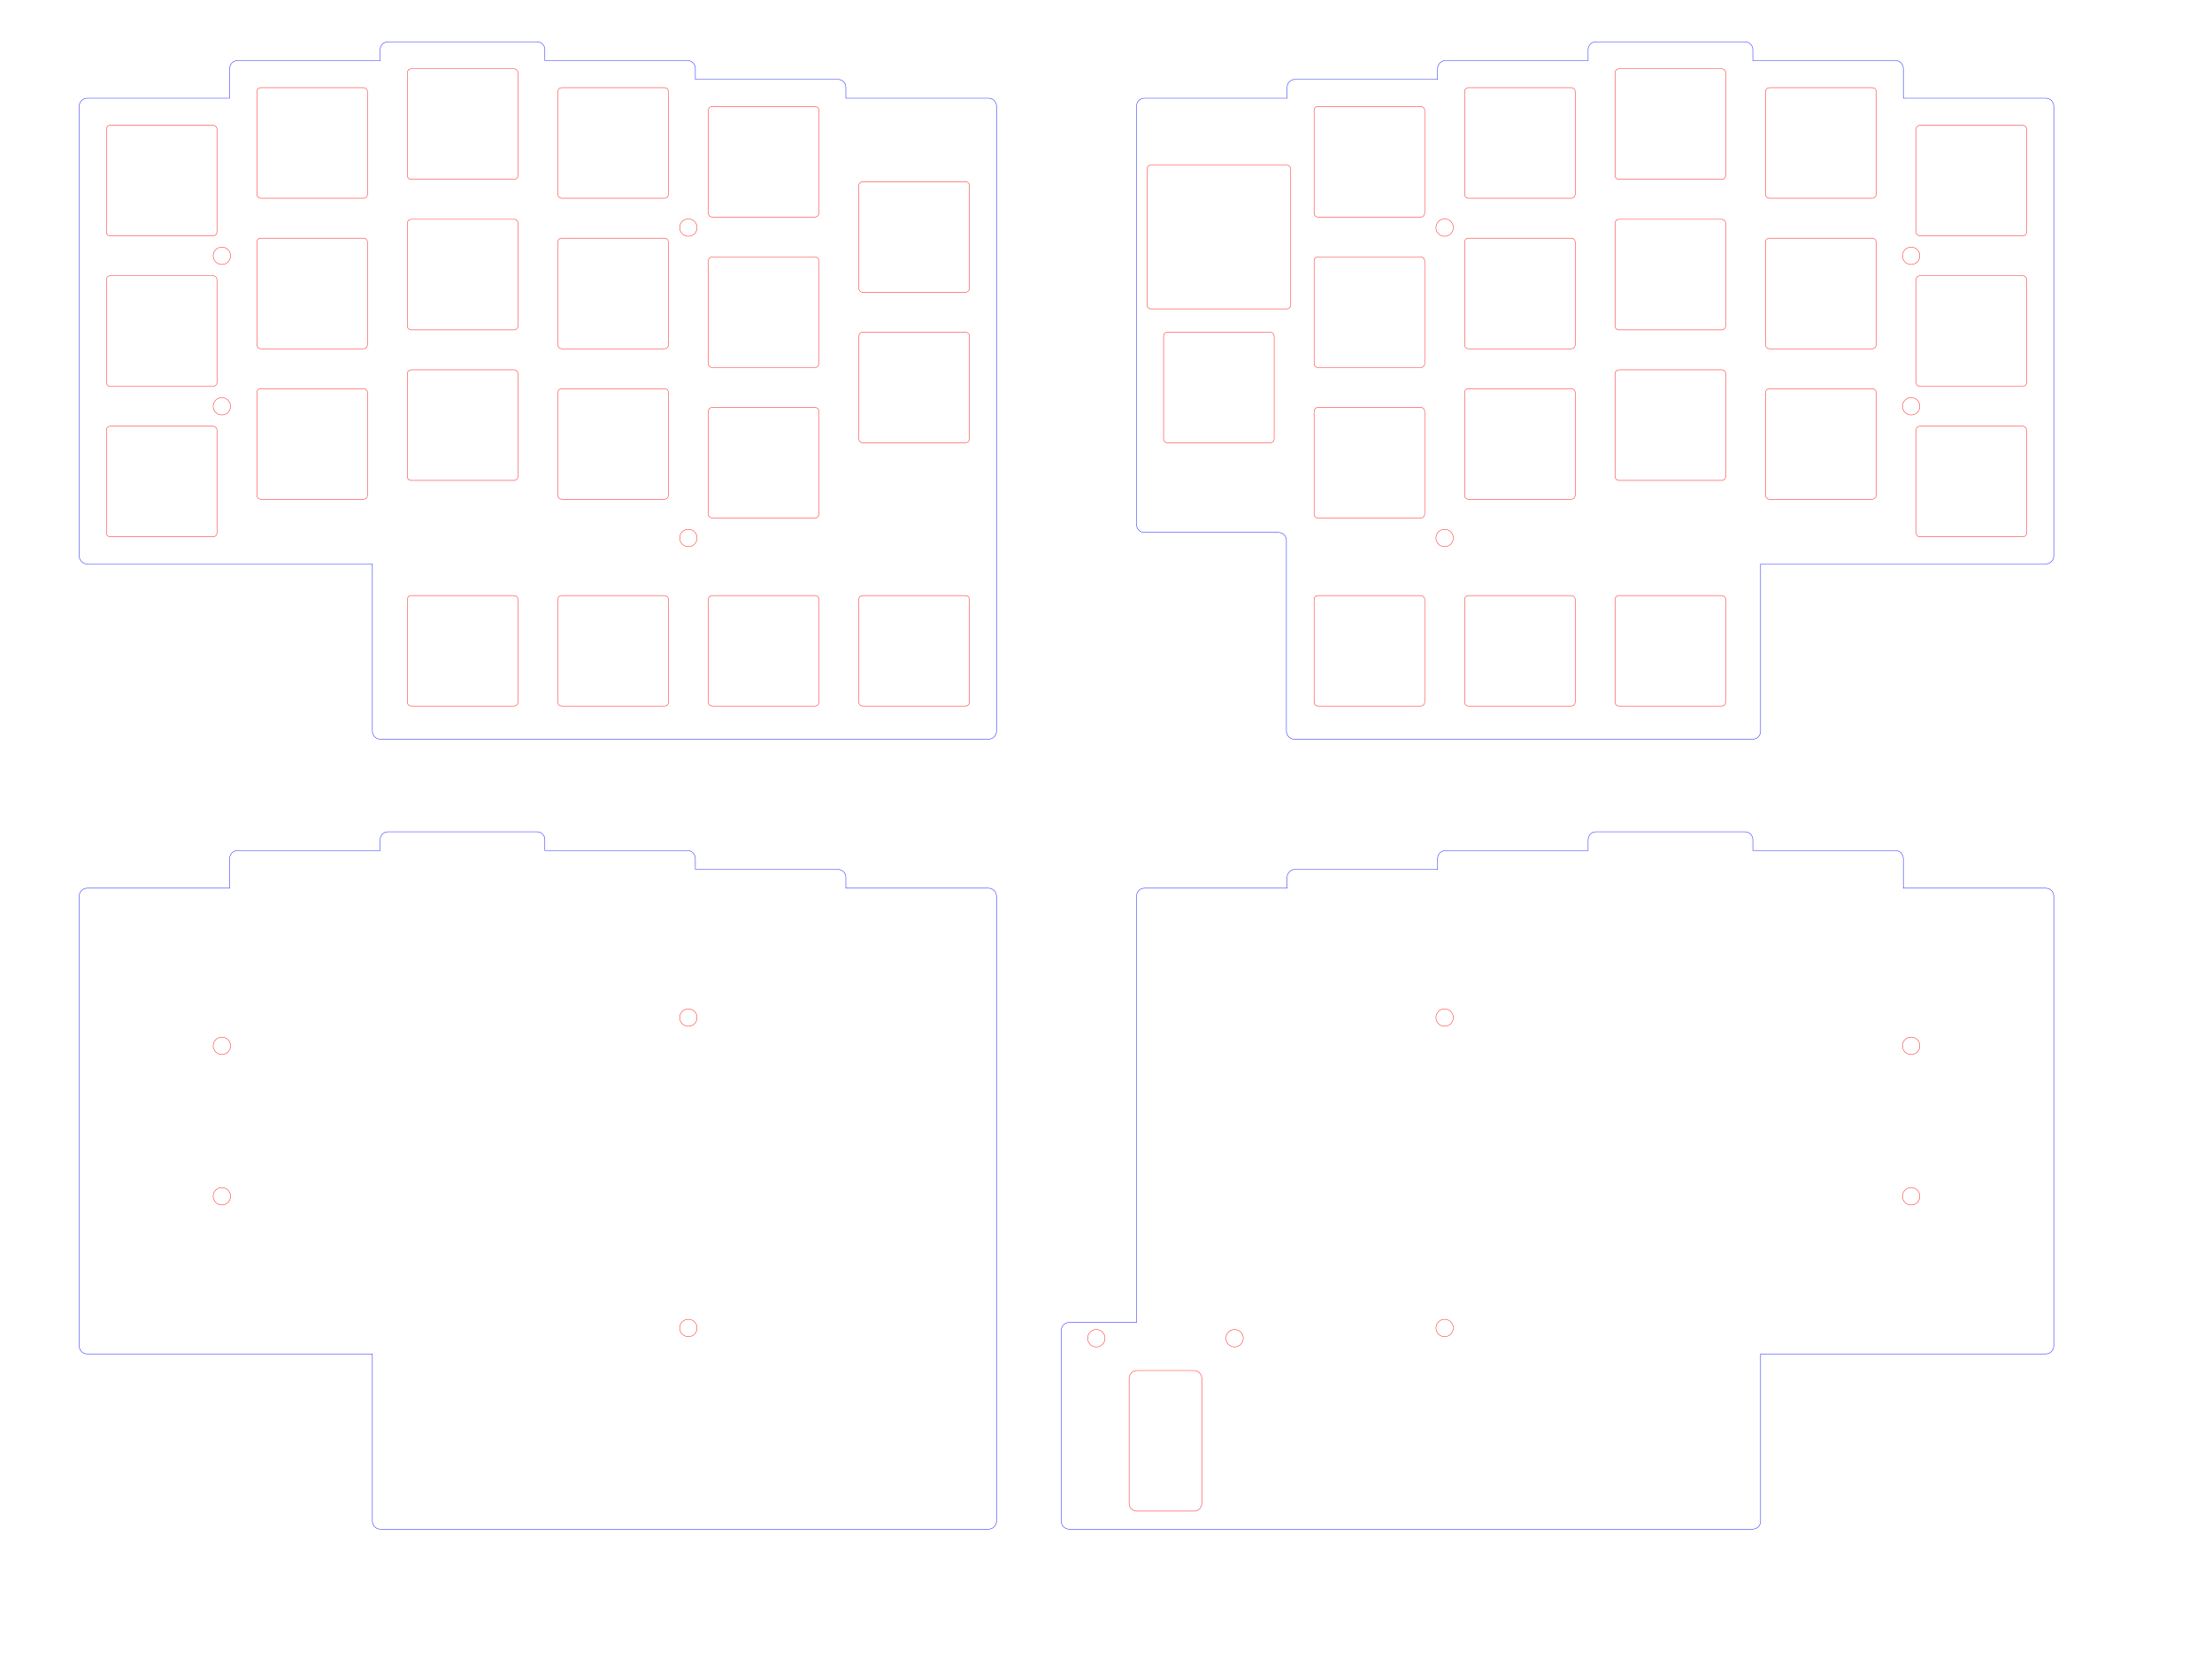
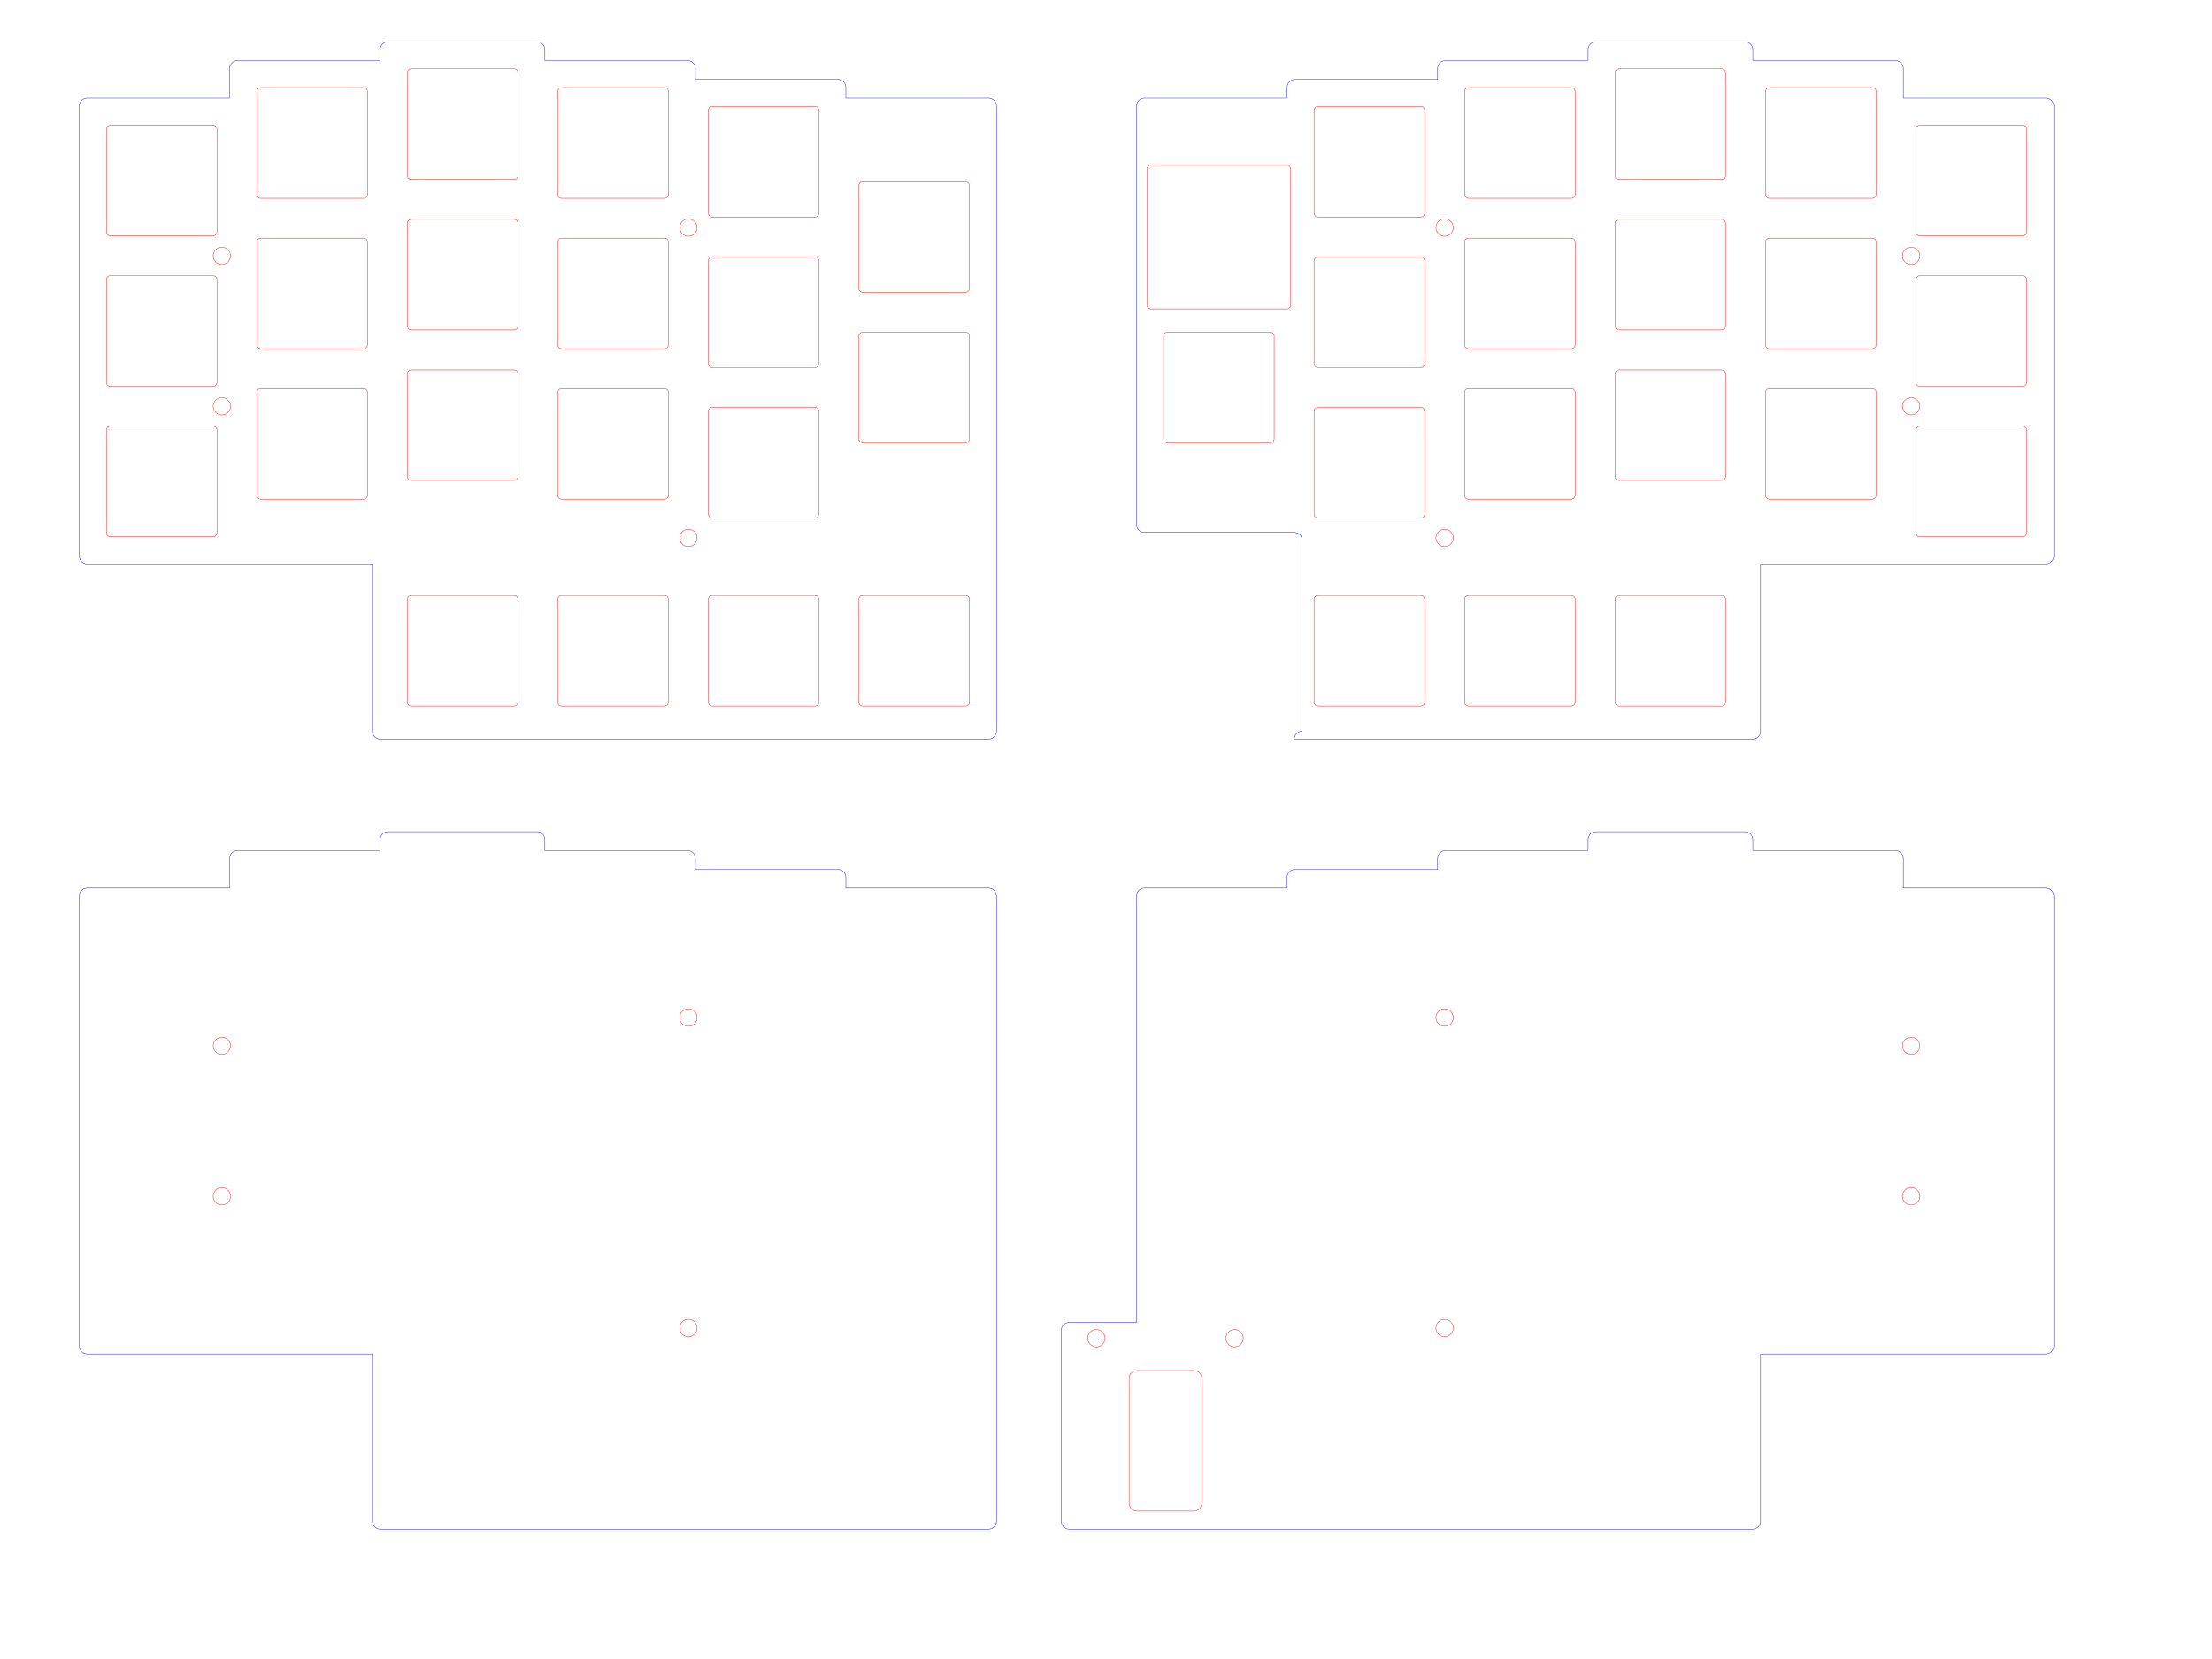
<svg xmlns="http://www.w3.org/2000/svg" version="1.1" width="280.0mm" height="210.0mm" viewBox="0 0 280.0 210.0">
  <g id="CUT2" style="fill:none;stroke:#0000ff;stroke-width:0.05">
    <path d="M 10.03,13.431 A 1,1 0 0 1 11.03,12.431 L 29.072,12.431 L 29.072,8.669 A 1,1 0 0 1 30.072,7.669 L 48.122,7.669 L 48.122,6.287 A 1,1 0 0 1 49.122,5.287 L 67.972,5.287 A 1,1 0 0 1 68.972,6.287 L 68.972,7.669 L 87.022,7.669 A 1,1 0 0 1 88.022,8.669 L 88.022,10.05 L 106.072,10.05 A 1,1 0 0 1 107.072,11.05 L 107.072,12.431 L 125.138,12.431 A 1,1 0 0 1 126.138,13.431 L 126.138,92.562 A 1,1 0 0 1 125.138,93.562 L 48.138,93.562 A 1,1 0 0 1 47.138,92.562 L 47.138,71.381 L 11.03,71.381 A 1,1 0 0 1 10.03,70.381 L 10.03,13.431 Z" />
-     <path d="M 143.863,13.431 A 1,1 0 0 1 144.863,12.431 L 162.928,12.431 L 162.928,11.05 A 1,1 0 0 1 163.928,10.05 L 181.978,10.05 L 181.978,8.669 A 1,1 0 0 1 182.978,7.669 L 201.028,7.669 L 201.028,6.287 A 1,1 0 0 1 202.028,5.287 L 220.878,5.287 A 1,1 0 0 1 221.878,6.287 L 221.878,7.669 L 239.928,7.669 A 1,1 0 0 1 240.928,8.669 L 240.928,12.431 L 258.97,12.431 A 1,1 0 0 1 259.97,13.431 L 259.97,70.381 A 1,1 0 0 1 258.97,71.381 L 222.863,71.381 L 222.863,92.562 A 1,1 0 0 1 221.863,93.562 L 163.838,93.562 A 1,1 0 0 1 162.838,92.562 L 162.838,68.4 A 1,1 0 0 0 161.838,67.4 L 144.863,67.4 A 1,1 0 0 1 143.863,66.4 L 143.863,13.431 Z" />
+     <path d="M 143.863,13.431 A 1,1 0 0 1 144.863,12.431 L 162.928,12.431 L 162.928,11.05 A 1,1 0 0 1 163.928,10.05 L 181.978,10.05 L 181.978,8.669 A 1,1 0 0 1 182.978,7.669 L 201.028,7.669 L 201.028,6.287 A 1,1 0 0 1 202.028,5.287 L 220.878,5.287 A 1,1 0 0 1 221.878,6.287 L 221.878,7.669 L 239.928,7.669 A 1,1 0 0 1 240.928,8.669 L 240.928,12.431 L 258.97,12.431 A 1,1 0 0 1 259.97,13.431 L 259.97,70.381 A 1,1 0 0 1 258.97,71.381 L 222.863,71.381 L 222.863,92.562 A 1,1 0 0 1 221.863,93.562 L 163.838,93.562 A 1,1 0 0 1 164.838,92.562 L 164.838,68.4 A 1,1 0 0 0 163.838,67.4 L 144.863,67.4 A 1,1 0 0 1 143.863,66.4 L 143.863,13.431 Z" />
    <path d="M 10.03,113.431 A 1,1 0 0 1 11.03,112.431 L 29.072,112.431 L 29.072,108.669 A 1,1 0 0 1 30.072,107.669 L 48.122,107.669 L 48.122,106.287 A 1,1 0 0 1 49.122,105.287 L 67.972,105.287 A 1,1 0 0 1 68.972,106.287 L 68.972,107.669 L 87.022,107.669 A 1,1 0 0 1 88.022,108.669 L 88.022,110.05 L 106.072,110.05 A 1,1 0 0 1 107.072,111.05 L 107.072,112.431 L 125.138,112.431 A 1,1 0 0 1 126.138,113.431 L 126.138,192.562 A 1,1 0 0 1 125.138,193.562 L 48.138,193.562 A 1,1 0 0 1 47.138,192.562 L 47.138,171.381 L 11.03,171.381 A 1,1 0 0 1 10.03,170.381 L 10.03,113.431 Z" />
    <path d="M 143.863,113.431 A 1,1 0 0 1 144.863,112.431 L 162.928,112.431 L 162.928,111.05 A 1,1 0 0 1 163.928,110.05 L 181.978,110.05 L 181.978,108.669 A 1,1 0 0 1 182.978,107.669 L 201.028,107.669 L 201.028,106.287 A 1,1 0 0 1 202.028,105.287 L 220.878,105.287 A 1,1 0 0 1 221.878,106.287 L 221.878,107.669 L 239.928,107.669 A 1,1 0 0 1 240.928,108.669 L 240.928,112.431 L 258.97,112.431 A 1,1 0 0 1 259.97,113.431 L 259.97,170.381 A 1,1 0 0 1 258.97,171.381 L 222.863,171.381 L 222.863,192.562 A 1,1 0 0 1 221.863,193.562 L 135.338,193.562 A 1,1 0 0 1 134.338,192.562 L 134.338,168.4 A 1,1 0 0 1 135.338,167.4 L 143.863,167.4 L 143.863,113.431 Z" />
  </g>
  <g id="CUT1" style="fill:none;stroke:#ff0000;stroke-width:0.05">
    <path d="M 13.463,16.356 A 0.5,0.5 0 0 1 13.963,15.856 L 26.962,15.856 A 0.5,0.5 0 0 1 27.462,16.356 L 27.462,29.356 A 0.5,0.5 0 0 1 26.962,29.856 L 13.963,29.856 A 0.5,0.5 0 0 1 13.463,29.356 L 13.463,16.356 Z" />
    <path d="M 13.463,35.406 A 0.5,0.5 0 0 1 13.963,34.906 L 26.962,34.906 A 0.5,0.5 0 0 1 27.462,35.406 L 27.462,48.406 A 0.5,0.5 0 0 1 26.962,48.906 L 13.963,48.906 A 0.5,0.5 0 0 1 13.463,48.406 L 13.463,35.406 Z" />
    <path d="M 13.463,54.456 A 0.5,0.5 0 0 1 13.963,53.956 L 26.962,53.956 A 0.5,0.5 0 0 1 27.462,54.456 L 27.462,67.456 A 0.5,0.5 0 0 1 26.962,67.956 L 13.963,67.956 A 0.5,0.5 0 0 1 13.463,67.456 L 13.463,54.456 Z" />
    <path d="M 32.513,11.594 A 0.5,0.5 0 0 1 33.013,11.094 L 46.013,11.094 A 0.5,0.5 0 0 1 46.513,11.594 L 46.513,24.594 A 0.5,0.5 0 0 1 46.013,25.094 L 33.013,25.094 A 0.5,0.5 0 0 1 32.513,24.594 L 32.513,11.594 Z" />
    <path d="M 32.513,30.644 A 0.5,0.5 0 0 1 33.013,30.144 L 46.013,30.144 A 0.5,0.5 0 0 1 46.513,30.644 L 46.513,43.644 A 0.5,0.5 0 0 1 46.013,44.144 L 33.013,44.144 A 0.5,0.5 0 0 1 32.513,43.644 L 32.513,30.644 Z" />
    <path d="M 32.513,49.694 A 0.5,0.5 0 0 1 33.013,49.194 L 46.013,49.194 A 0.5,0.5 0 0 1 46.513,49.694 L 46.513,62.694 A 0.5,0.5 0 0 1 46.013,63.194 L 33.013,63.194 A 0.5,0.5 0 0 1 32.513,62.694 L 32.513,49.694 Z" />
    <path d="M 51.562,9.213 A 0.5,0.5 0 0 1 52.062,8.713 L 65.062,8.713 A 0.5,0.5 0 0 1 65.562,9.213 L 65.562,22.212 A 0.5,0.5 0 0 1 65.062,22.712 L 52.062,22.712 A 0.5,0.5 0 0 1 51.562,22.212 L 51.562,9.213 Z" />
    <path d="M 51.562,28.262 A 0.5,0.5 0 0 1 52.062,27.762 L 65.062,27.762 A 0.5,0.5 0 0 1 65.562,28.262 L 65.562,41.263 A 0.5,0.5 0 0 1 65.062,41.763 L 52.062,41.763 A 0.5,0.5 0 0 1 51.562,41.263 L 51.562,28.262 Z" />
    <path d="M 51.562,47.312 A 0.5,0.5 0 0 1 52.062,46.812 L 65.062,46.812 A 0.5,0.5 0 0 1 65.562,47.312 L 65.562,60.312 A 0.5,0.5 0 0 1 65.062,60.812 L 52.062,60.812 A 0.5,0.5 0 0 1 51.562,60.312 L 51.562,47.312 Z" />
    <path d="M 70.612,11.594 A 0.5,0.5 0 0 1 71.112,11.094 L 84.112,11.094 A 0.5,0.5 0 0 1 84.612,11.594 L 84.612,24.594 A 0.5,0.5 0 0 1 84.112,25.094 L 71.112,25.094 A 0.5,0.5 0 0 1 70.612,24.594 L 70.612,11.594 Z" />
    <path d="M 70.612,30.644 A 0.5,0.5 0 0 1 71.112,30.144 L 84.112,30.144 A 0.5,0.5 0 0 1 84.612,30.644 L 84.612,43.644 A 0.5,0.5 0 0 1 84.112,44.144 L 71.112,44.144 A 0.5,0.5 0 0 1 70.612,43.644 L 70.612,30.644 Z" />
    <path d="M 70.612,49.694 A 0.5,0.5 0 0 1 71.112,49.194 L 84.112,49.194 A 0.5,0.5 0 0 1 84.612,49.694 L 84.612,62.694 A 0.5,0.5 0 0 1 84.112,63.194 L 71.112,63.194 A 0.5,0.5 0 0 1 70.612,62.694 L 70.612,49.694 Z" />
    <path d="M 89.662,13.975 A 0.5,0.5 0 0 1 90.162,13.475 L 103.162,13.475 A 0.5,0.5 0 0 1 103.662,13.975 L 103.662,26.975 A 0.5,0.5 0 0 1 103.162,27.475 L 90.162,27.475 A 0.5,0.5 0 0 1 89.662,26.975 L 89.662,13.975 Z" />
    <path d="M 89.662,33.025 A 0.5,0.5 0 0 1 90.162,32.525 L 103.162,32.525 A 0.5,0.5 0 0 1 103.662,33.025 L 103.662,46.025 A 0.5,0.5 0 0 1 103.162,46.525 L 90.162,46.525 A 0.5,0.5 0 0 1 89.662,46.025 L 89.662,33.025 Z" />
    <path d="M 89.662,52.075 A 0.5,0.5 0 0 1 90.162,51.575 L 103.162,51.575 A 0.5,0.5 0 0 1 103.662,52.075 L 103.662,65.075 A 0.5,0.5 0 0 1 103.162,65.575 L 90.162,65.575 A 0.5,0.5 0 0 1 89.662,65.075 L 89.662,52.075 Z" />
    <path d="M 108.713,23.5 A 0.5,0.5 0 0 1 109.213,23 L 122.213,23 A 0.5,0.5 0 0 1 122.713,23.5 L 122.713,36.5 A 0.5,0.5 0 0 1 122.213,37 L 109.213,37 A 0.5,0.5 0 0 1 108.713,36.5 L 108.713,23.5 Z" />
    <path d="M 108.713,42.55 A 0.5,0.5 0 0 1 109.213,42.05 L 122.213,42.05 A 0.5,0.5 0 0 1 122.713,42.55 L 122.713,55.55 A 0.5,0.5 0 0 1 122.213,56.05 L 109.213,56.05 A 0.5,0.5 0 0 1 108.713,55.55 L 108.713,42.55 Z" />
    <path d="M 51.562,75.888 A 0.5,0.5 0 0 1 52.062,75.388 L 65.062,75.388 A 0.5,0.5 0 0 1 65.562,75.888 L 65.562,88.888 A 0.5,0.5 0 0 1 65.062,89.388 L 52.062,89.388 A 0.5,0.5 0 0 1 51.562,88.888 L 51.562,75.888 Z" />
    <path d="M 70.612,75.888 A 0.5,0.5 0 0 1 71.112,75.388 L 84.112,75.388 A 0.5,0.5 0 0 1 84.612,75.888 L 84.612,88.888 A 0.5,0.5 0 0 1 84.112,89.388 L 71.112,89.388 A 0.5,0.5 0 0 1 70.612,88.888 L 70.612,75.888 Z" />
    <path d="M 89.662,75.888 A 0.5,0.5 0 0 1 90.162,75.388 L 103.162,75.388 A 0.5,0.5 0 0 1 103.662,75.888 L 103.662,88.888 A 0.5,0.5 0 0 1 103.162,89.388 L 90.162,89.388 A 0.5,0.5 0 0 1 89.662,88.888 L 89.662,75.888 Z" />
    <path d="M 108.713,75.888 A 0.5,0.5 0 0 1 109.213,75.388 L 122.213,75.388 A 0.5,0.5 0 0 1 122.713,75.888 L 122.713,88.888 A 0.5,0.5 0 0 1 122.213,89.388 L 109.213,89.388 A 0.5,0.5 0 0 1 108.713,88.888 L 108.713,75.888 Z" />
    <path d="M 26.983,32.381 A 1.1,1.1 0 1 0 29.183,32.381 A 1.1,1.1 0 1 0 26.983,32.381 Z" />
    <path d="M 26.983,51.431 A 1.1,1.1 0 1 0 29.183,51.431 A 1.1,1.1 0 1 0 26.983,51.431 Z" />
    <path d="M 86.037,28.809 A 1.1,1.1 0 1 0 88.237,28.809 A 1.1,1.1 0 1 0 86.037,28.809 Z" />
    <path d="M 86.037,68.1 A 1.1,1.1 0 1 0 88.237,68.1 A 1.1,1.1 0 1 0 86.037,68.1 Z" />
    <path d="M 242.537,16.356 A 0.5,0.5 0 0 1 243.037,15.856 L 256.038,15.856 A 0.5,0.5 0 0 1 256.538,16.356 L 256.538,29.356 A 0.5,0.5 0 0 1 256.038,29.856 L 243.037,29.856 A 0.5,0.5 0 0 1 242.537,29.356 L 242.537,16.356 Z" />
    <path d="M 242.537,35.406 A 0.5,0.5 0 0 1 243.037,34.906 L 256.038,34.906 A 0.5,0.5 0 0 1 256.538,35.406 L 256.538,48.406 A 0.5,0.5 0 0 1 256.038,48.906 L 243.037,48.906 A 0.5,0.5 0 0 1 242.537,48.406 L 242.537,35.406 Z" />
    <path d="M 242.537,54.456 A 0.5,0.5 0 0 1 243.037,53.956 L 256.038,53.956 A 0.5,0.5 0 0 1 256.538,54.456 L 256.538,67.456 A 0.5,0.5 0 0 1 256.038,67.956 L 243.037,67.956 A 0.5,0.5 0 0 1 242.537,67.456 L 242.537,54.456 Z" />
    <path d="M 223.488,11.594 A 0.5,0.5 0 0 1 223.988,11.094 L 236.988,11.094 A 0.5,0.5 0 0 1 237.488,11.594 L 237.488,24.594 A 0.5,0.5 0 0 1 236.988,25.094 L 223.988,25.094 A 0.5,0.5 0 0 1 223.488,24.594 L 223.488,11.594 Z" />
    <path d="M 223.488,30.644 A 0.5,0.5 0 0 1 223.988,30.144 L 236.988,30.144 A 0.5,0.5 0 0 1 237.488,30.644 L 237.488,43.644 A 0.5,0.5 0 0 1 236.988,44.144 L 223.988,44.144 A 0.5,0.5 0 0 1 223.488,43.644 L 223.488,30.644 Z" />
    <path d="M 223.488,49.694 A 0.5,0.5 0 0 1 223.988,49.194 L 236.988,49.194 A 0.5,0.5 0 0 1 237.488,49.694 L 237.488,62.694 A 0.5,0.5 0 0 1 236.988,63.194 L 223.988,63.194 A 0.5,0.5 0 0 1 223.488,62.694 L 223.488,49.694 Z" />
    <path d="M 204.438,9.213 A 0.5,0.5 0 0 1 204.938,8.713 L 217.938,8.713 A 0.5,0.5 0 0 1 218.438,9.213 L 218.438,22.212 A 0.5,0.5 0 0 1 217.938,22.712 L 204.938,22.712 A 0.5,0.5 0 0 1 204.438,22.212 L 204.438,9.213 Z" />
    <path d="M 204.438,28.262 A 0.5,0.5 0 0 1 204.938,27.762 L 217.938,27.762 A 0.5,0.5 0 0 1 218.438,28.262 L 218.438,41.263 A 0.5,0.5 0 0 1 217.938,41.763 L 204.938,41.763 A 0.5,0.5 0 0 1 204.438,41.263 L 204.438,28.262 Z" />
    <path d="M 204.438,47.312 A 0.5,0.5 0 0 1 204.938,46.812 L 217.938,46.812 A 0.5,0.5 0 0 1 218.438,47.312 L 218.438,60.312 A 0.5,0.5 0 0 1 217.938,60.812 L 204.938,60.812 A 0.5,0.5 0 0 1 204.438,60.312 L 204.438,47.312 Z" />
    <path d="M 185.387,11.594 A 0.5,0.5 0 0 1 185.887,11.094 L 198.887,11.094 A 0.5,0.5 0 0 1 199.387,11.594 L 199.387,24.594 A 0.5,0.5 0 0 1 198.887,25.094 L 185.887,25.094 A 0.5,0.5 0 0 1 185.387,24.594 L 185.387,11.594 Z" />
    <path d="M 185.387,30.644 A 0.5,0.5 0 0 1 185.887,30.144 L 198.887,30.144 A 0.5,0.5 0 0 1 199.387,30.644 L 199.387,43.644 A 0.5,0.5 0 0 1 198.887,44.144 L 185.887,44.144 A 0.5,0.5 0 0 1 185.387,43.644 L 185.387,30.644 Z" />
    <path d="M 185.387,49.694 A 0.5,0.5 0 0 1 185.887,49.194 L 198.887,49.194 A 0.5,0.5 0 0 1 199.387,49.694 L 199.387,62.694 A 0.5,0.5 0 0 1 198.887,63.194 L 185.887,63.194 A 0.5,0.5 0 0 1 185.387,62.694 L 185.387,49.694 Z" />
    <path d="M 166.338,13.975 A 0.5,0.5 0 0 1 166.838,13.475 L 179.838,13.475 A 0.5,0.5 0 0 1 180.338,13.975 L 180.338,26.975 A 0.5,0.5 0 0 1 179.838,27.475 L 166.838,27.475 A 0.5,0.5 0 0 1 166.338,26.975 L 166.338,13.975 Z" />
    <path d="M 166.338,33.025 A 0.5,0.5 0 0 1 166.838,32.525 L 179.838,32.525 A 0.5,0.5 0 0 1 180.338,33.025 L 180.338,46.025 A 0.5,0.5 0 0 1 179.838,46.525 L 166.838,46.525 A 0.5,0.5 0 0 1 166.338,46.025 L 166.338,33.025 Z" />
    <path d="M 166.338,52.075 A 0.5,0.5 0 0 1 166.838,51.575 L 179.838,51.575 A 0.5,0.5 0 0 1 180.338,52.075 L 180.338,65.075 A 0.5,0.5 0 0 1 179.838,65.575 L 166.838,65.575 A 0.5,0.5 0 0 1 166.338,65.075 L 166.338,52.075 Z" />
    <path d="M 147.287,42.55 A 0.5,0.5 0 0 1 147.787,42.05 L 160.787,42.05 A 0.5,0.5 0 0 1 161.287,42.55 L 161.287,55.55 A 0.5,0.5 0 0 1 160.787,56.05 L 147.787,56.05 A 0.5,0.5 0 0 1 147.287,55.55 L 147.287,42.55 Z" />
    <path d="M 166.338,75.888 A 0.5,0.5 0 0 1 166.838,75.388 L 179.838,75.388 A 0.5,0.5 0 0 1 180.338,75.888 L 180.338,88.888 A 0.5,0.5 0 0 1 179.838,89.388 L 166.838,89.388 A 0.5,0.5 0 0 1 166.338,88.888 L 166.338,75.888 Z" />
    <path d="M 185.387,75.888 A 0.5,0.5 0 0 1 185.887,75.388 L 198.887,75.388 A 0.5,0.5 0 0 1 199.387,75.888 L 199.387,88.888 A 0.5,0.5 0 0 1 198.887,89.388 L 185.887,89.388 A 0.5,0.5 0 0 1 185.387,88.888 L 185.387,75.888 Z" />
    <path d="M 204.438,75.888 A 0.5,0.5 0 0 1 204.938,75.388 L 217.938,75.388 A 0.5,0.5 0 0 1 218.438,75.888 L 218.438,88.888 A 0.5,0.5 0 0 1 217.938,89.388 L 204.938,89.388 A 0.5,0.5 0 0 1 204.438,88.888 L 204.438,75.888 Z" />
    <path d="M 145.188,21.4 A 0.5,0.5 0 0 1 145.688,20.9 L 162.887,20.9 A 0.5,0.5 0 0 1 163.387,21.4 L 163.387,38.6 A 0.5,0.5 0 0 1 162.887,39.1 L 145.688,39.1 A 0.5,0.5 0 0 1 145.188,38.6 L 145.188,21.4 Z" />
    <path d="M 240.817,32.381 A 1.1,1.1 0 1 0 243.018,32.381 A 1.1,1.1 0 1 0 240.817,32.381 Z" />
    <path d="M 240.817,51.431 A 1.1,1.1 0 1 0 243.018,51.431 A 1.1,1.1 0 1 0 240.817,51.431 Z" />
    <path d="M 181.762,28.809 A 1.1,1.1 0 1 0 183.963,28.809 A 1.1,1.1 0 1 0 181.762,28.809 Z" />
    <path d="M 181.762,68.1 A 1.1,1.1 0 1 0 183.963,68.1 A 1.1,1.1 0 1 0 181.762,68.1 Z" />
    <path d="M 26.983,132.381 A 1.1,1.1 0 1 0 29.183,132.381 A 1.1,1.1 0 1 0 26.983,132.381 Z" />
    <path d="M 26.983,151.431 A 1.1,1.1 0 1 0 29.183,151.431 A 1.1,1.1 0 1 0 26.983,151.431 Z" />
    <path d="M 86.037,128.809 A 1.1,1.1 0 1 0 88.237,128.809 A 1.1,1.1 0 1 0 86.037,128.809 Z" />
    <path d="M 86.037,168.1 A 1.1,1.1 0 1 0 88.237,168.1 A 1.1,1.1 0 1 0 86.037,168.1 Z" />
    <path d="M 142.925,174.488 A 1,1 0 0 1 143.925,173.488 L 151.125,173.488 A 1,1 0 0 1 152.125,174.488 L 152.125,190.287 A 1,1 0 0 1 151.125,191.287 L 143.925,191.287 A 1,1 0 0 1 142.925,190.287 L 142.925,174.488 Z" />
    <path d="M 240.817,132.381 A 1.1,1.1 0 1 0 243.018,132.381 A 1.1,1.1 0 1 0 240.817,132.381 Z" />
    <path d="M 240.817,151.431 A 1.1,1.1 0 1 0 243.018,151.431 A 1.1,1.1 0 1 0 240.817,151.431 Z" />
    <path d="M 181.762,128.809 A 1.1,1.1 0 1 0 183.963,128.809 A 1.1,1.1 0 1 0 181.762,128.809 Z" />
    <path d="M 181.762,168.1 A 1.1,1.1 0 1 0 183.963,168.1 A 1.1,1.1 0 1 0 181.762,168.1 Z" />
    <path d="M 137.675,169.395 A 1.1,1.1 0 1 0 139.875,169.395 A 1.1,1.1 0 1 0 137.675,169.395 Z" />
    <path d="M 155.175,169.395 A 1.1,1.1 0 1 0 157.375,169.395 A 1.1,1.1 0 1 0 155.175,169.395 Z" />
  </g>
</svg>
